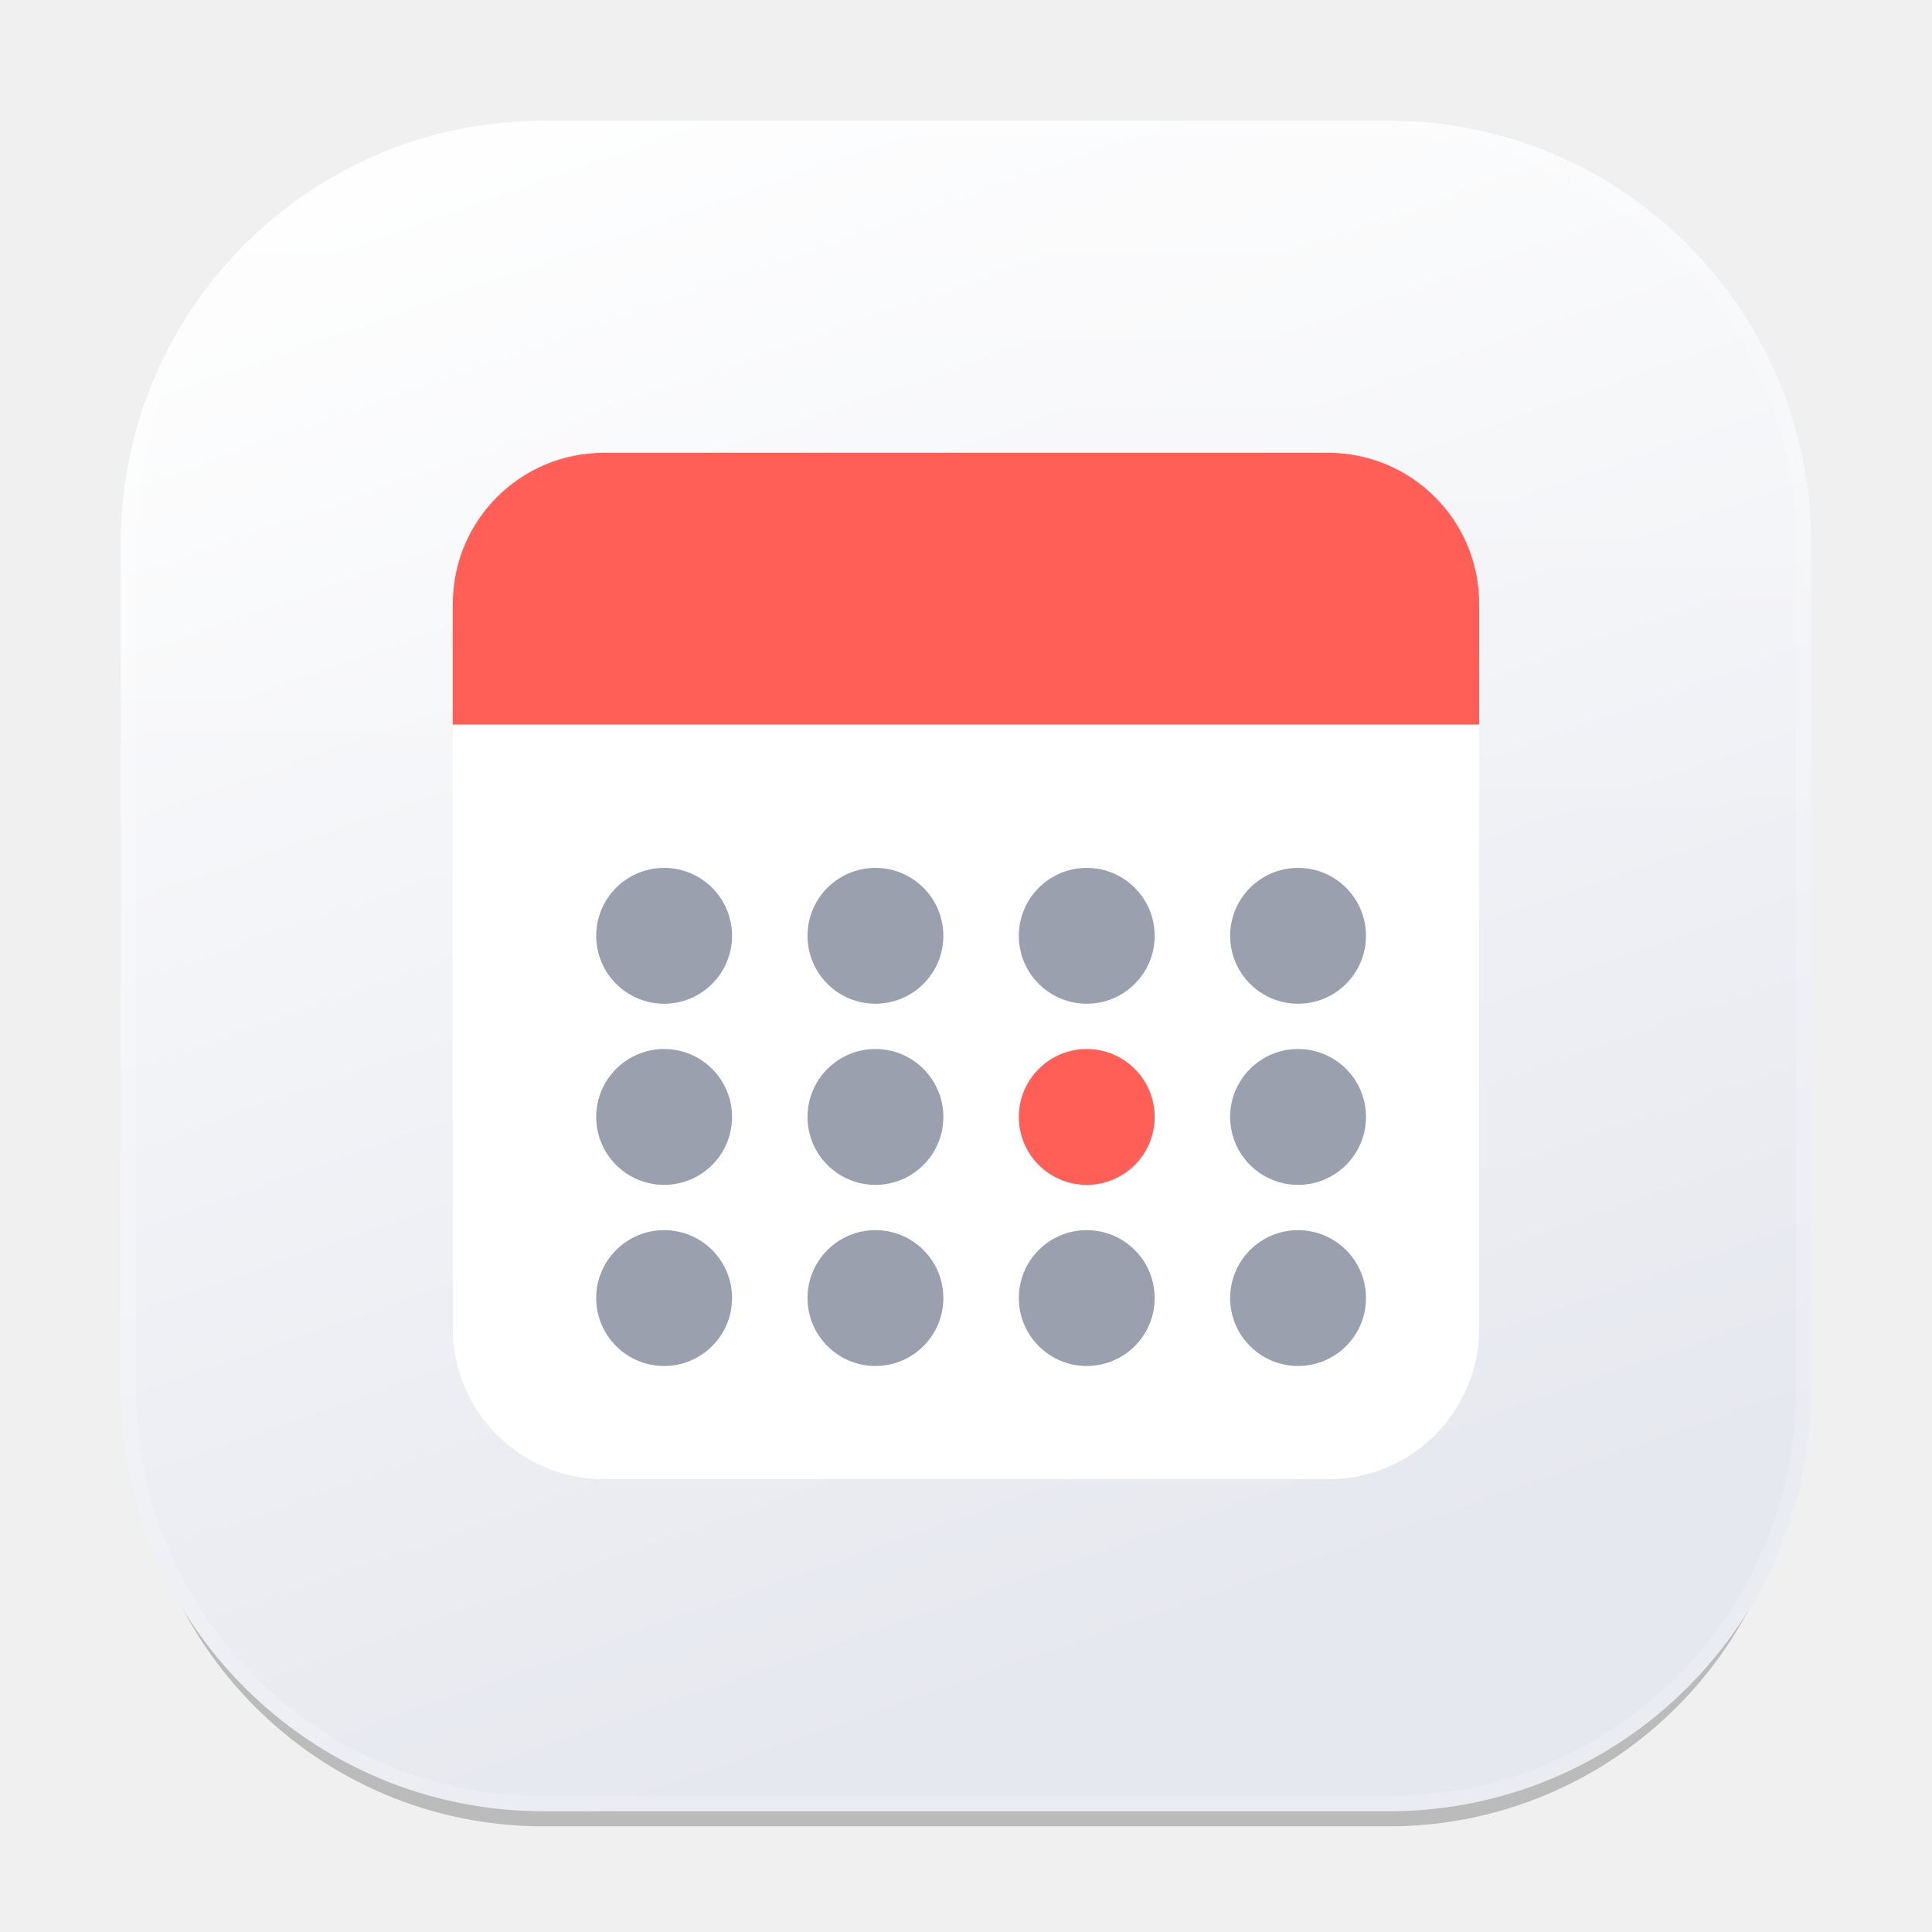
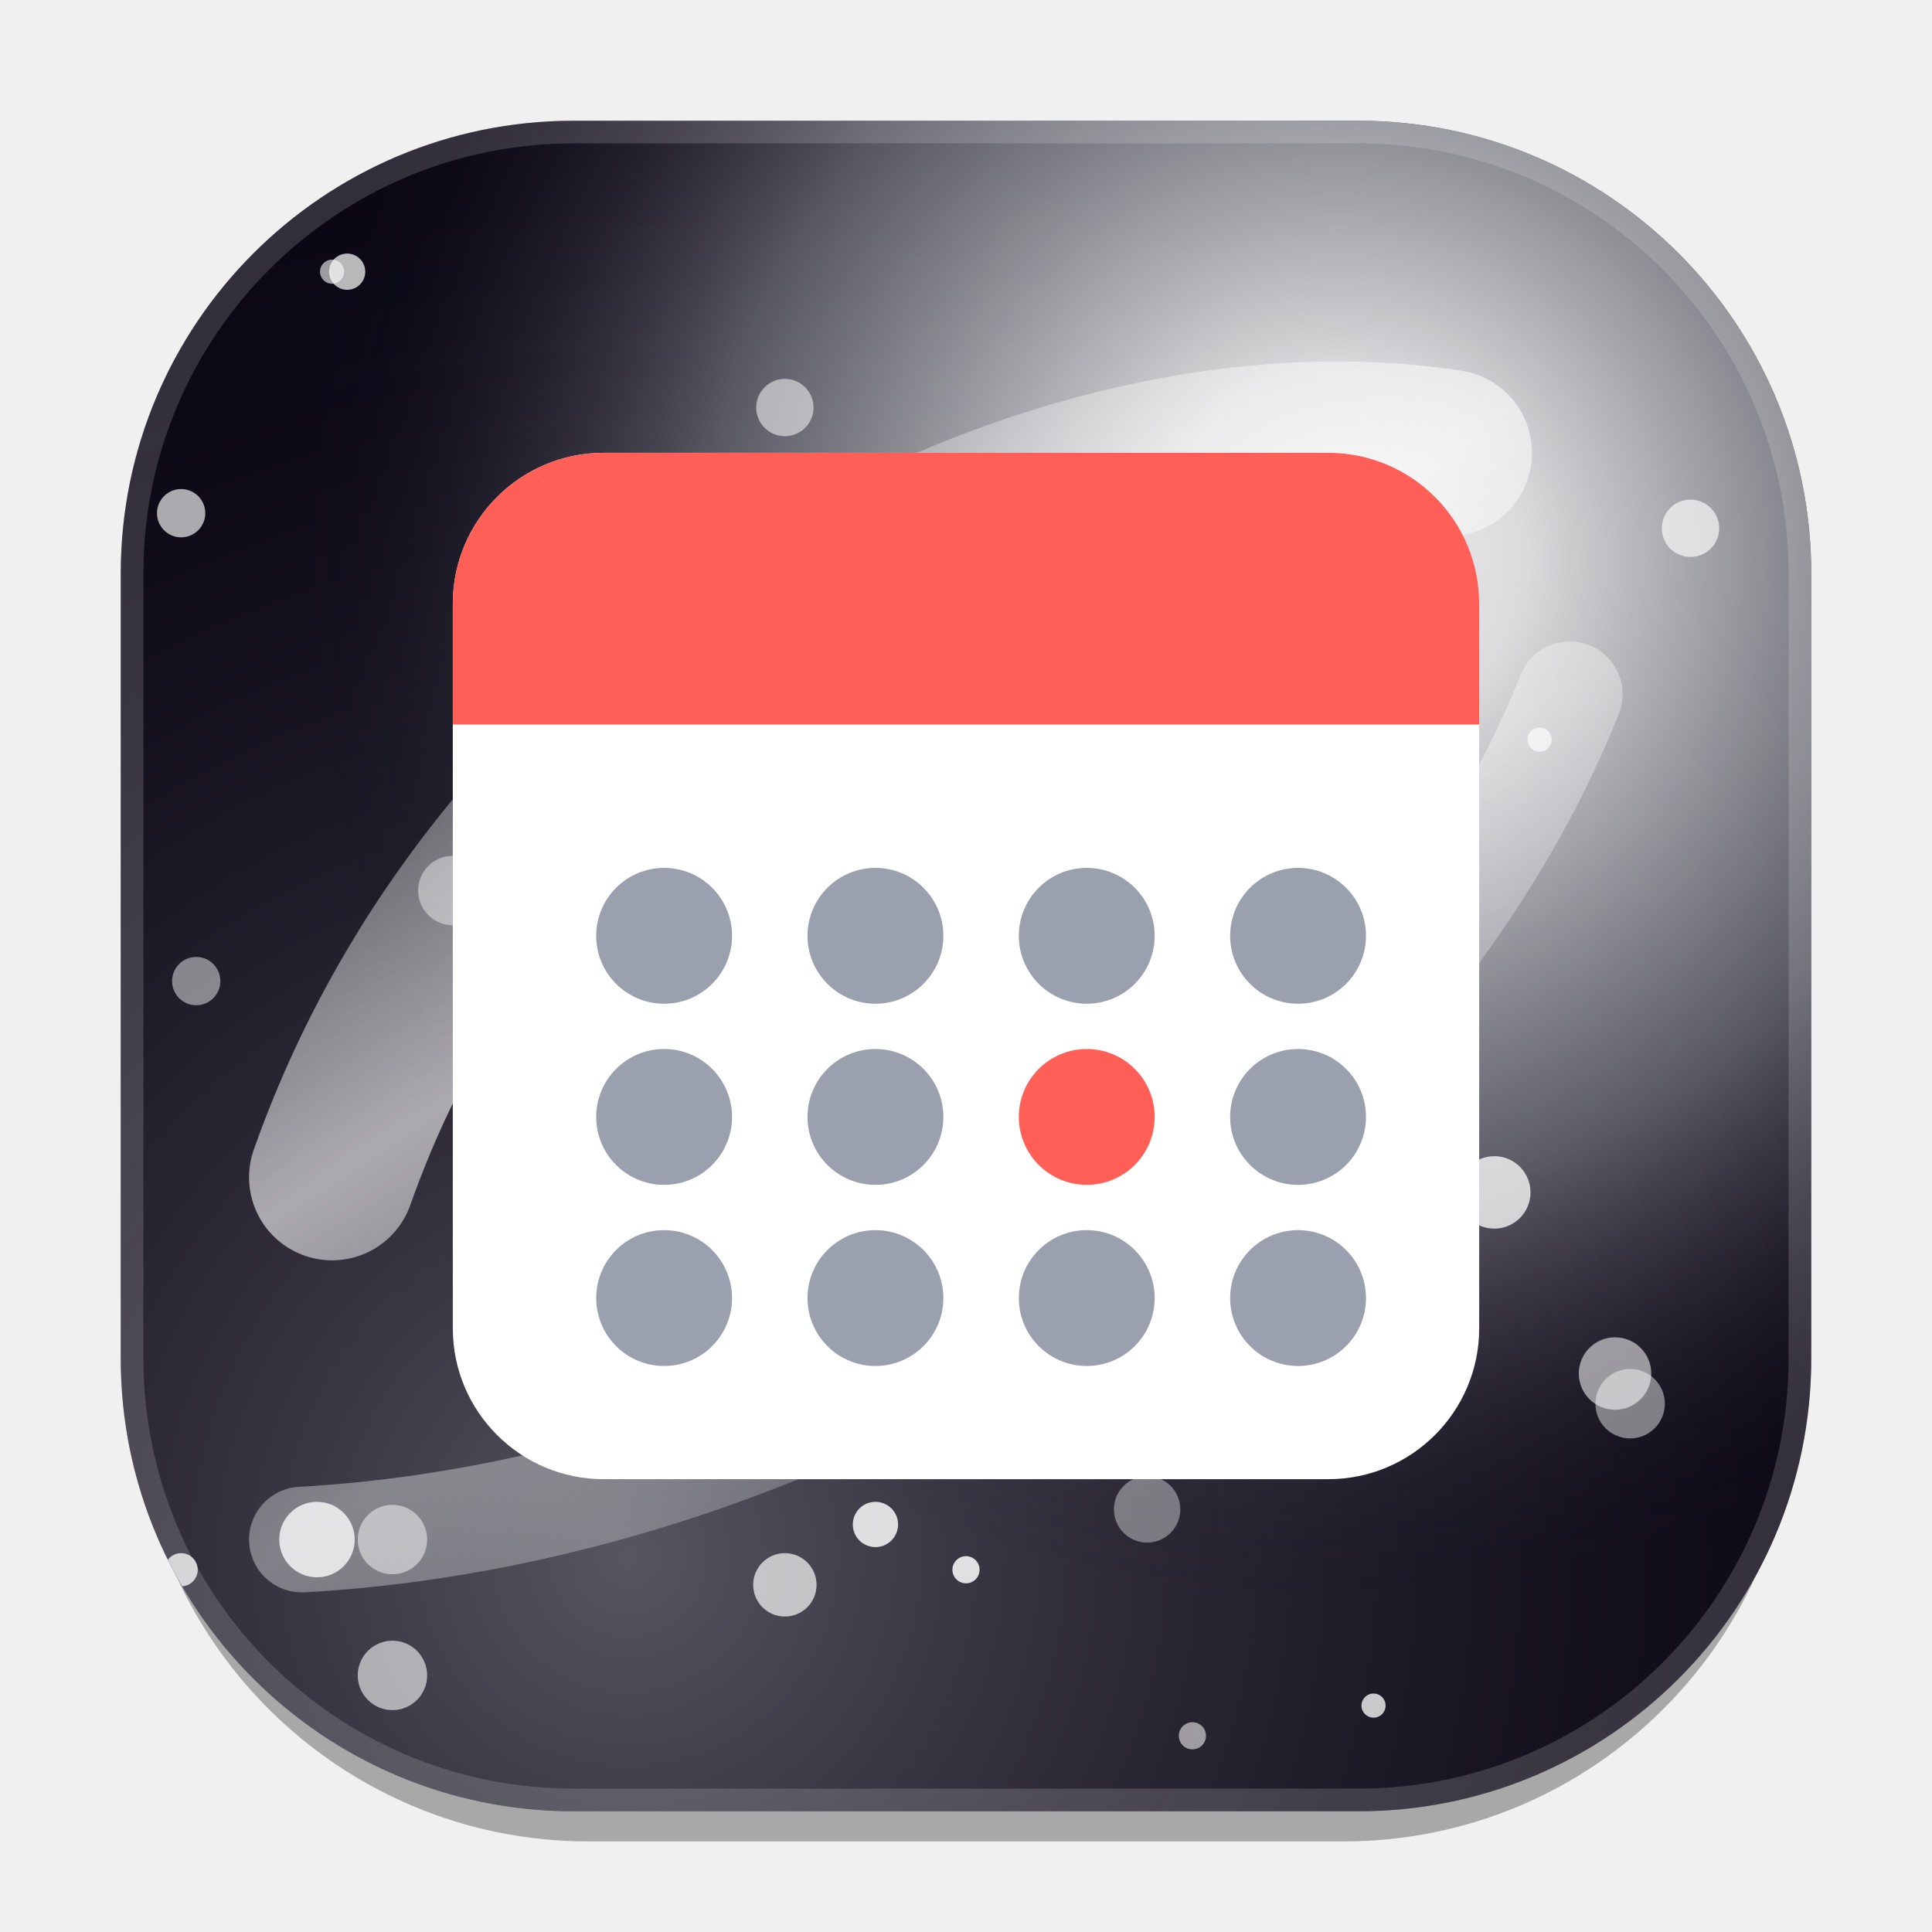
<svg xmlns="http://www.w3.org/2000/svg" width="128" height="128" viewBox="0 0 128 128">
  <defs>
-     <linearGradient id="bg" x1="0" y1="0" x2="0.35" y2="1">
-       <stop offset="0" stop-color="#ffffff" />
-       <stop offset="1" stop-color="#e6e8ef" />
+     <radialGradient id="core" cx="0.72" cy="0.26" r="0.62">
+       <stop offset="0" stop-color="#fff" stop-opacity="0.95" />
+       <stop offset="0.18" stop-color="#ffffff" stop-opacity="0.85" />
+       <stop offset="0.6" stop-color="#e6e8ef" stop-opacity="0.35" />
+       <stop offset="1" stop-color="#0a0714" stop-opacity="0" />
+     </radialGradient>
+     <radialGradient id="deep" cx="0.3" cy="0.85" r="0.9">
+       <stop offset="0" stop-color="#e6e8ef" stop-opacity="0.35" />
+       <stop offset="1" stop-color="#0a0714" stop-opacity="0" />
+     </radialGradient>
+     <linearGradient id="arm" x1="0" y1="0" x2="1" y2="1">
+       <stop offset="0" stop-color="#ffffff" stop-opacity="0" />
+       <stop offset="0.5" stop-color="#ffffff" stop-opacity="0.75" />
+       <stop offset="1" stop-color="#e6e8ef" stop-opacity="0" />
    </linearGradient>
-     <linearGradient id="hl" x1="0" y1="0" x2="0" y2="1">
-       <stop offset="0" stop-color="#fff" stop-opacity=".30" />
-       <stop offset=".45" stop-color="#fff" stop-opacity="0" />
-     </linearGradient>
+     <clipPath id="plate">
+       <rect x="8" y="8" width="112" height="112" rx="30" />
+     </clipPath>
  </defs>
-   <rect x="9" y="11" width="110" height="110" rx="27" fill="#000" opacity=".22" />
-   <rect x="8" y="8" width="112" height="112" rx="28" fill="url(#bg)" />
-   <rect x="8" y="8" width="112" height="112" rx="28" fill="url(#hl)" />
-   <rect x="8.5" y="8.5" width="111" height="111" rx="27.5" fill="none" stroke="#fff" stroke-opacity=".18" />
+   <rect x="9" y="12" width="110" height="110" rx="30" fill="#000" opacity=".3" />
+   <rect x="8" y="8" width="112" height="112" rx="30" fill="#0a0714" />
+   <g clip-path="url(#plate)">
+     <rect x="8" y="8" width="112" height="112" fill="url(#deep)" />
+     <rect x="8" y="8" width="112" height="112" fill="url(#core)" />
+     <path d="M96 30C70 26 34 44 22 78" fill="none" stroke="url(#arm)" stroke-width="11" stroke-linecap="round" opacity=".8" />
+     <path d="M104 46C92 76 56 100 20 102" fill="none" stroke="url(#arm)" stroke-width="7" stroke-linecap="round" opacity=".5" />
+     <circle cx="112" cy="35" r="1.9" fill="#fff" opacity="0.66" />
+     <circle cx="52" cy="27" r="1.9" fill="#fff" opacity="0.53" />
+     <circle cx="30" cy="59" r="2.3" fill="#fff" opacity="0.43" />
+     <circle cx="99" cy="79" r="2.4" fill="#fff" opacity="0.76" />
+     <circle cx="23" cy="18" r="1.2" fill="#fff" opacity="0.71" />
+     <circle cx="102" cy="49" r="0.8" fill="#fff" opacity="0.67" />
+     <circle cx="107" cy="91" r="2.4" fill="#fff" opacity="0.55" />
+     <circle cx="26" cy="102" r="2.3" fill="#fff" opacity="0.49" />
+     <circle cx="76" cy="100" r="2.2" fill="#fff" opacity="0.38" />
+     <circle cx="12" cy="34" r="1.6" fill="#fff" opacity="0.65" />
+     <circle cx="58" cy="101" r="1.5" fill="#fff" opacity="0.83" />
+     <circle cx="22" cy="18" r="0.8" fill="#fff" opacity="0.59" />
+     <circle cx="26" cy="111" r="2.3" fill="#fff" opacity="0.59" />
+     <circle cx="64" cy="104" r="0.9" fill="#fff" opacity="0.84" />
+     <circle cx="13" cy="65" r="1.6" fill="#fff" opacity="0.47" />
+     <circle cx="91" cy="113" r="0.8" fill="#fff" opacity="0.76" />
+     <circle cx="52" cy="105" r="2.1" fill="#fff" opacity="0.68" />
+     <circle cx="12" cy="104" r="1.1" fill="#fff" opacity="0.76" />
+     <circle cx="108" cy="93" r="2.3" fill="#fff" opacity="0.45" />
+     <circle cx="79" cy="115" r="0.9" fill="#fff" opacity="0.55" />
+     <circle cx="21" cy="102" r="2.5" fill="#fff" opacity="0.78" />
+   </g>
+   <rect x="8.75" y="8.75" width="110.5" height="110.5" rx="29.25" fill="none" stroke="#fff" stroke-opacity=".16" stroke-width="1.5" />
  <path d="M30 40a10 10 0 0 1 10-10h48a10 10 0 0 1 10 10v48a10 10 0 0 1-10 10H40a10 10 0 0 1-10-10z" fill="#ffffff" />
  <path d="M30 40a10 10 0 0 1 10-10h48a10 10 0 0 1 10 10v8H30z" fill="#ff5f57" />
  <circle cx="44" cy="62" r="4.5" fill="#9aa0ad" />
  <circle cx="58" cy="62" r="4.5" fill="#9aa0ad" />
  <circle cx="72" cy="62" r="4.5" fill="#9aa0ad" />
  <circle cx="86" cy="62" r="4.5" fill="#9aa0ad" />
  <circle cx="44" cy="74" r="4.5" fill="#9aa0ad" />
  <circle cx="58" cy="74" r="4.5" fill="#9aa0ad" />
  <circle cx="72" cy="74" r="4.5" fill="#ff5f57" />
  <circle cx="86" cy="74" r="4.5" fill="#9aa0ad" />
  <circle cx="44" cy="86" r="4.5" fill="#9aa0ad" />
  <circle cx="58" cy="86" r="4.5" fill="#9aa0ad" />
  <circle cx="72" cy="86" r="4.5" fill="#9aa0ad" />
  <circle cx="86" cy="86" r="4.5" fill="#9aa0ad" />
</svg>
